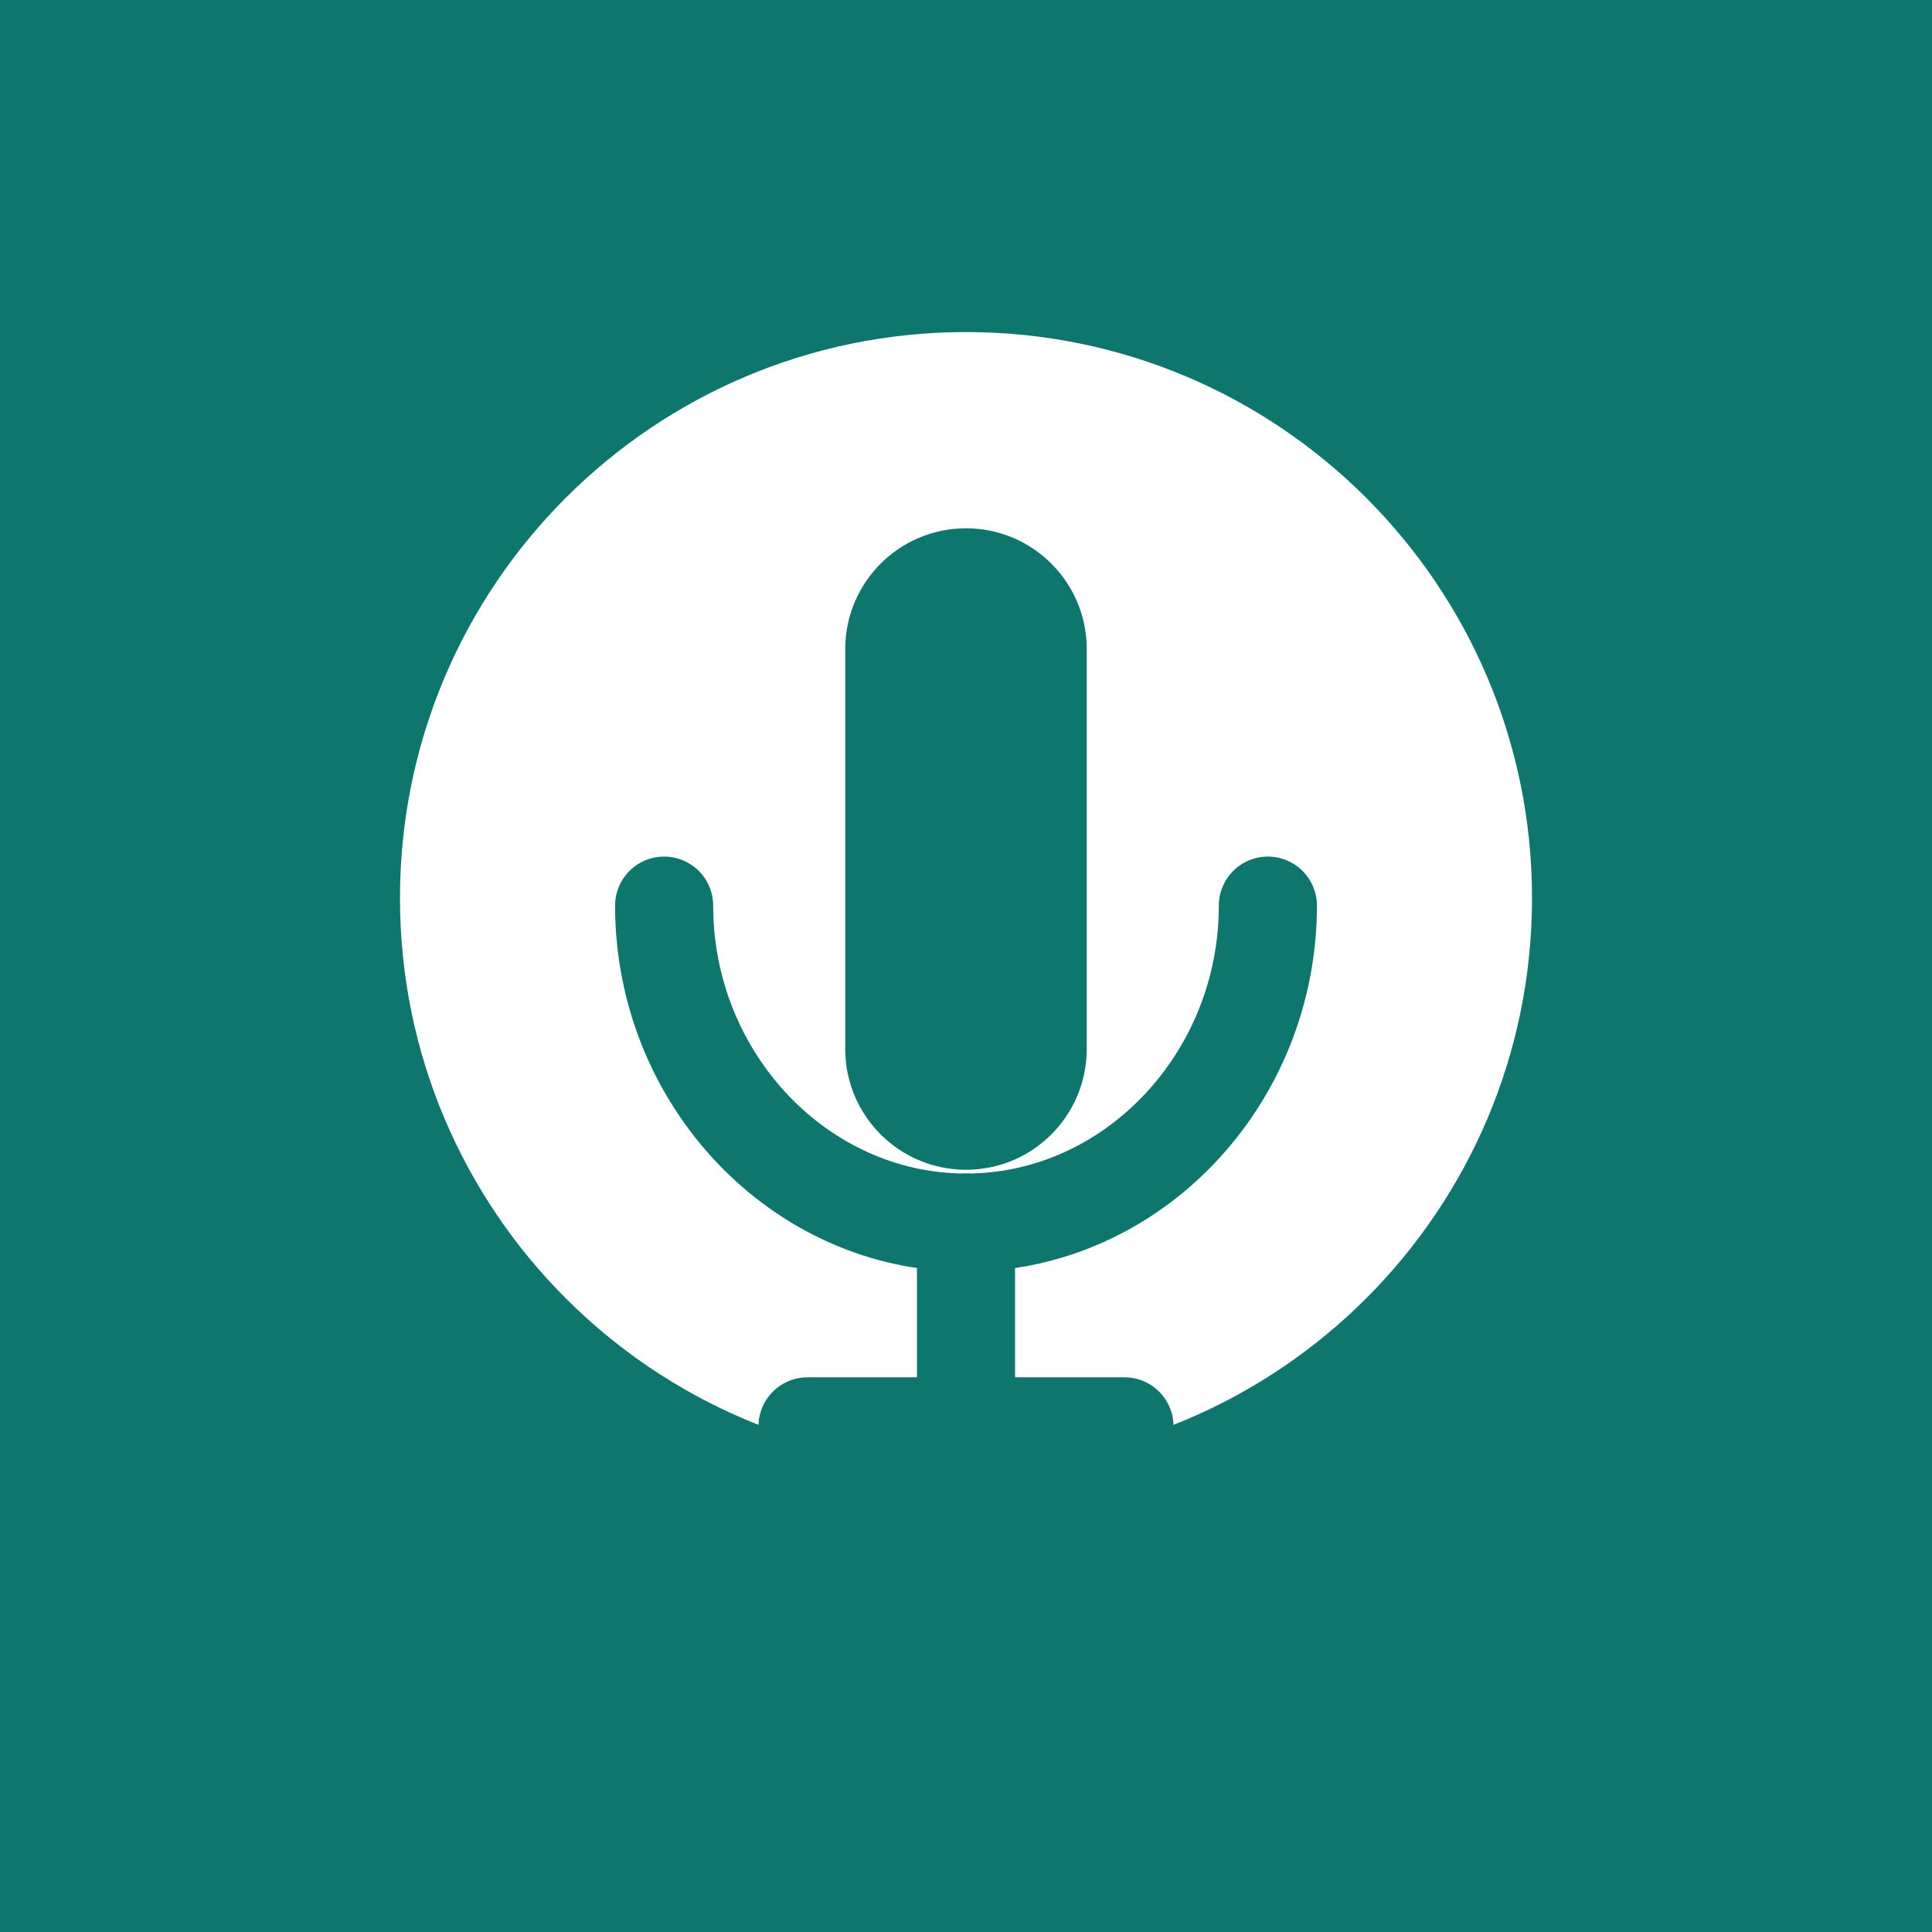
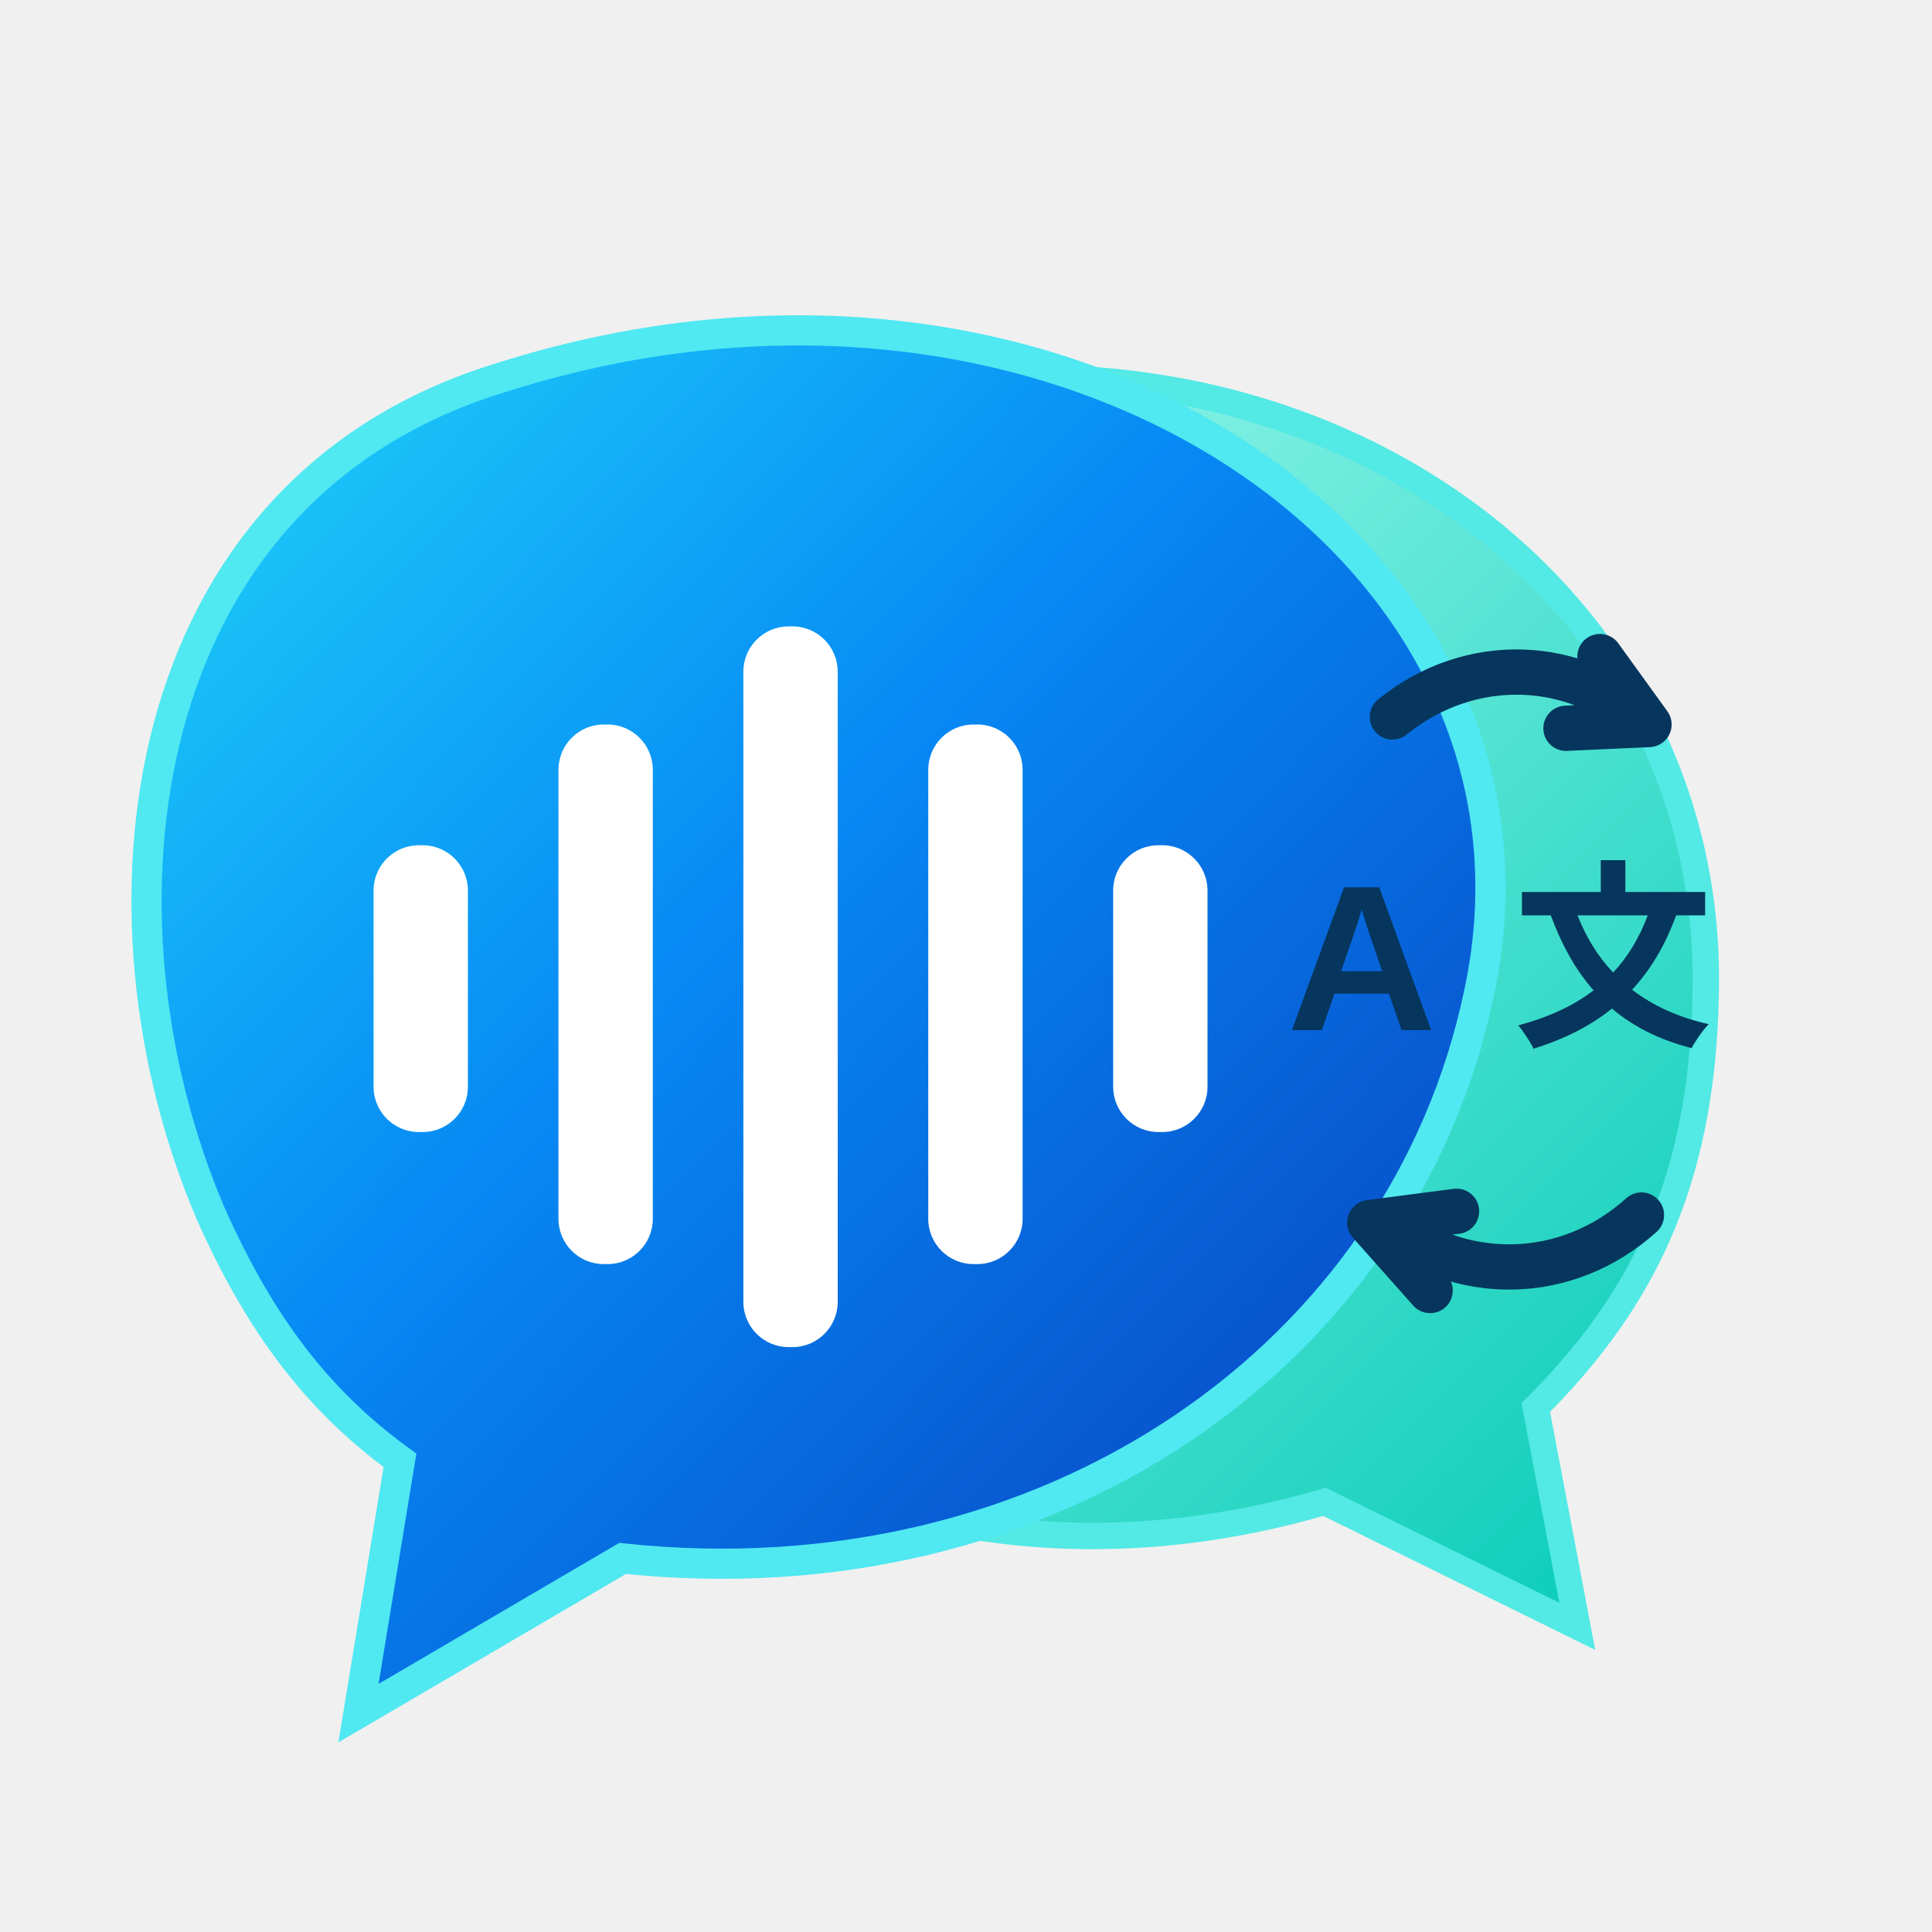
<svg xmlns="http://www.w3.org/2000/svg" viewBox="0 0 512 512">
-   <rect width="512" height="512" fill="#0f766e" />
-   <circle cx="256" cy="238" r="150" fill="#ffffff" />
-   <rect x="224" y="140" width="64" height="170" rx="32" fill="#0f766e" />
-   <path d="M176 240c0 46 36 84 80 84s80-38 80-84" fill="none" stroke="#0f766e" stroke-width="26" stroke-linecap="round" />
-   <path d="M256 324v54M214 378h84" stroke="#0f766e" stroke-width="26" stroke-linecap="round" />
+   <defs>
+     <linearGradient id="b" x1="0" y1="0" x2="1" y2="1">
+       <stop stop-color="#20d6f9" />
+       <stop offset=".42" stop-color="#078af5" />
+       <stop offset="1" stop-color="#0837b9" />
+     </linearGradient>
+     <linearGradient id="t" x1="0" y1="0" x2="1" y2="1">
+       <stop stop-color="#b0fff5" />
+       <stop offset="1" stop-color="#04cbb6" />
+     </linearGradient>
+   </defs>
+   <path d="M228 105c120-25 227 50 224 159-1 51-18 82-45 109l11 58-67-33c-99 29-192-14-220-96-30-89 12-178 97-197Z" fill="url(#t)" stroke="#53e9e4" stroke-width="7" />
+   <path d="M133 100C34 130 22 243 56 322c13 29 28 49 50 65l-11 67 70-41c113 12 207-54 227-150 25-117-111-210-259-163Z" fill="url(#b)" stroke="#50e8f1" stroke-width="8" />
+   <g fill="#fff">
+     <rect x="99" y="224" width="25" height="76" rx="12" />
+     <rect x="148" y="192" width="25" height="143" rx="12" />
+     <rect x="197" y="166" width="25" height="191" rx="12" />
+     <rect x="246" y="192" width="25" height="143" rx="12" />
+     <rect x="295" y="224" width="25" height="76" rx="12" />
+   </g>
+   <g fill="#06365d" font-family="Arial,sans-serif" font-weight="bold">
+     <text x="341" y="273" font-size="55">A</text>
+     <text x="401" y="273" font-size="53">文</text>
+   </g>
+   <path d="M369 190c21-17 49-15 66 1m-11-17 13 18-22 1M435 322c-20 18-48 18-68 2m12 18-16-18 23-3" fill="none" stroke="#06365d" stroke-width="12" stroke-linecap="round" stroke-linejoin="round" />
</svg>
